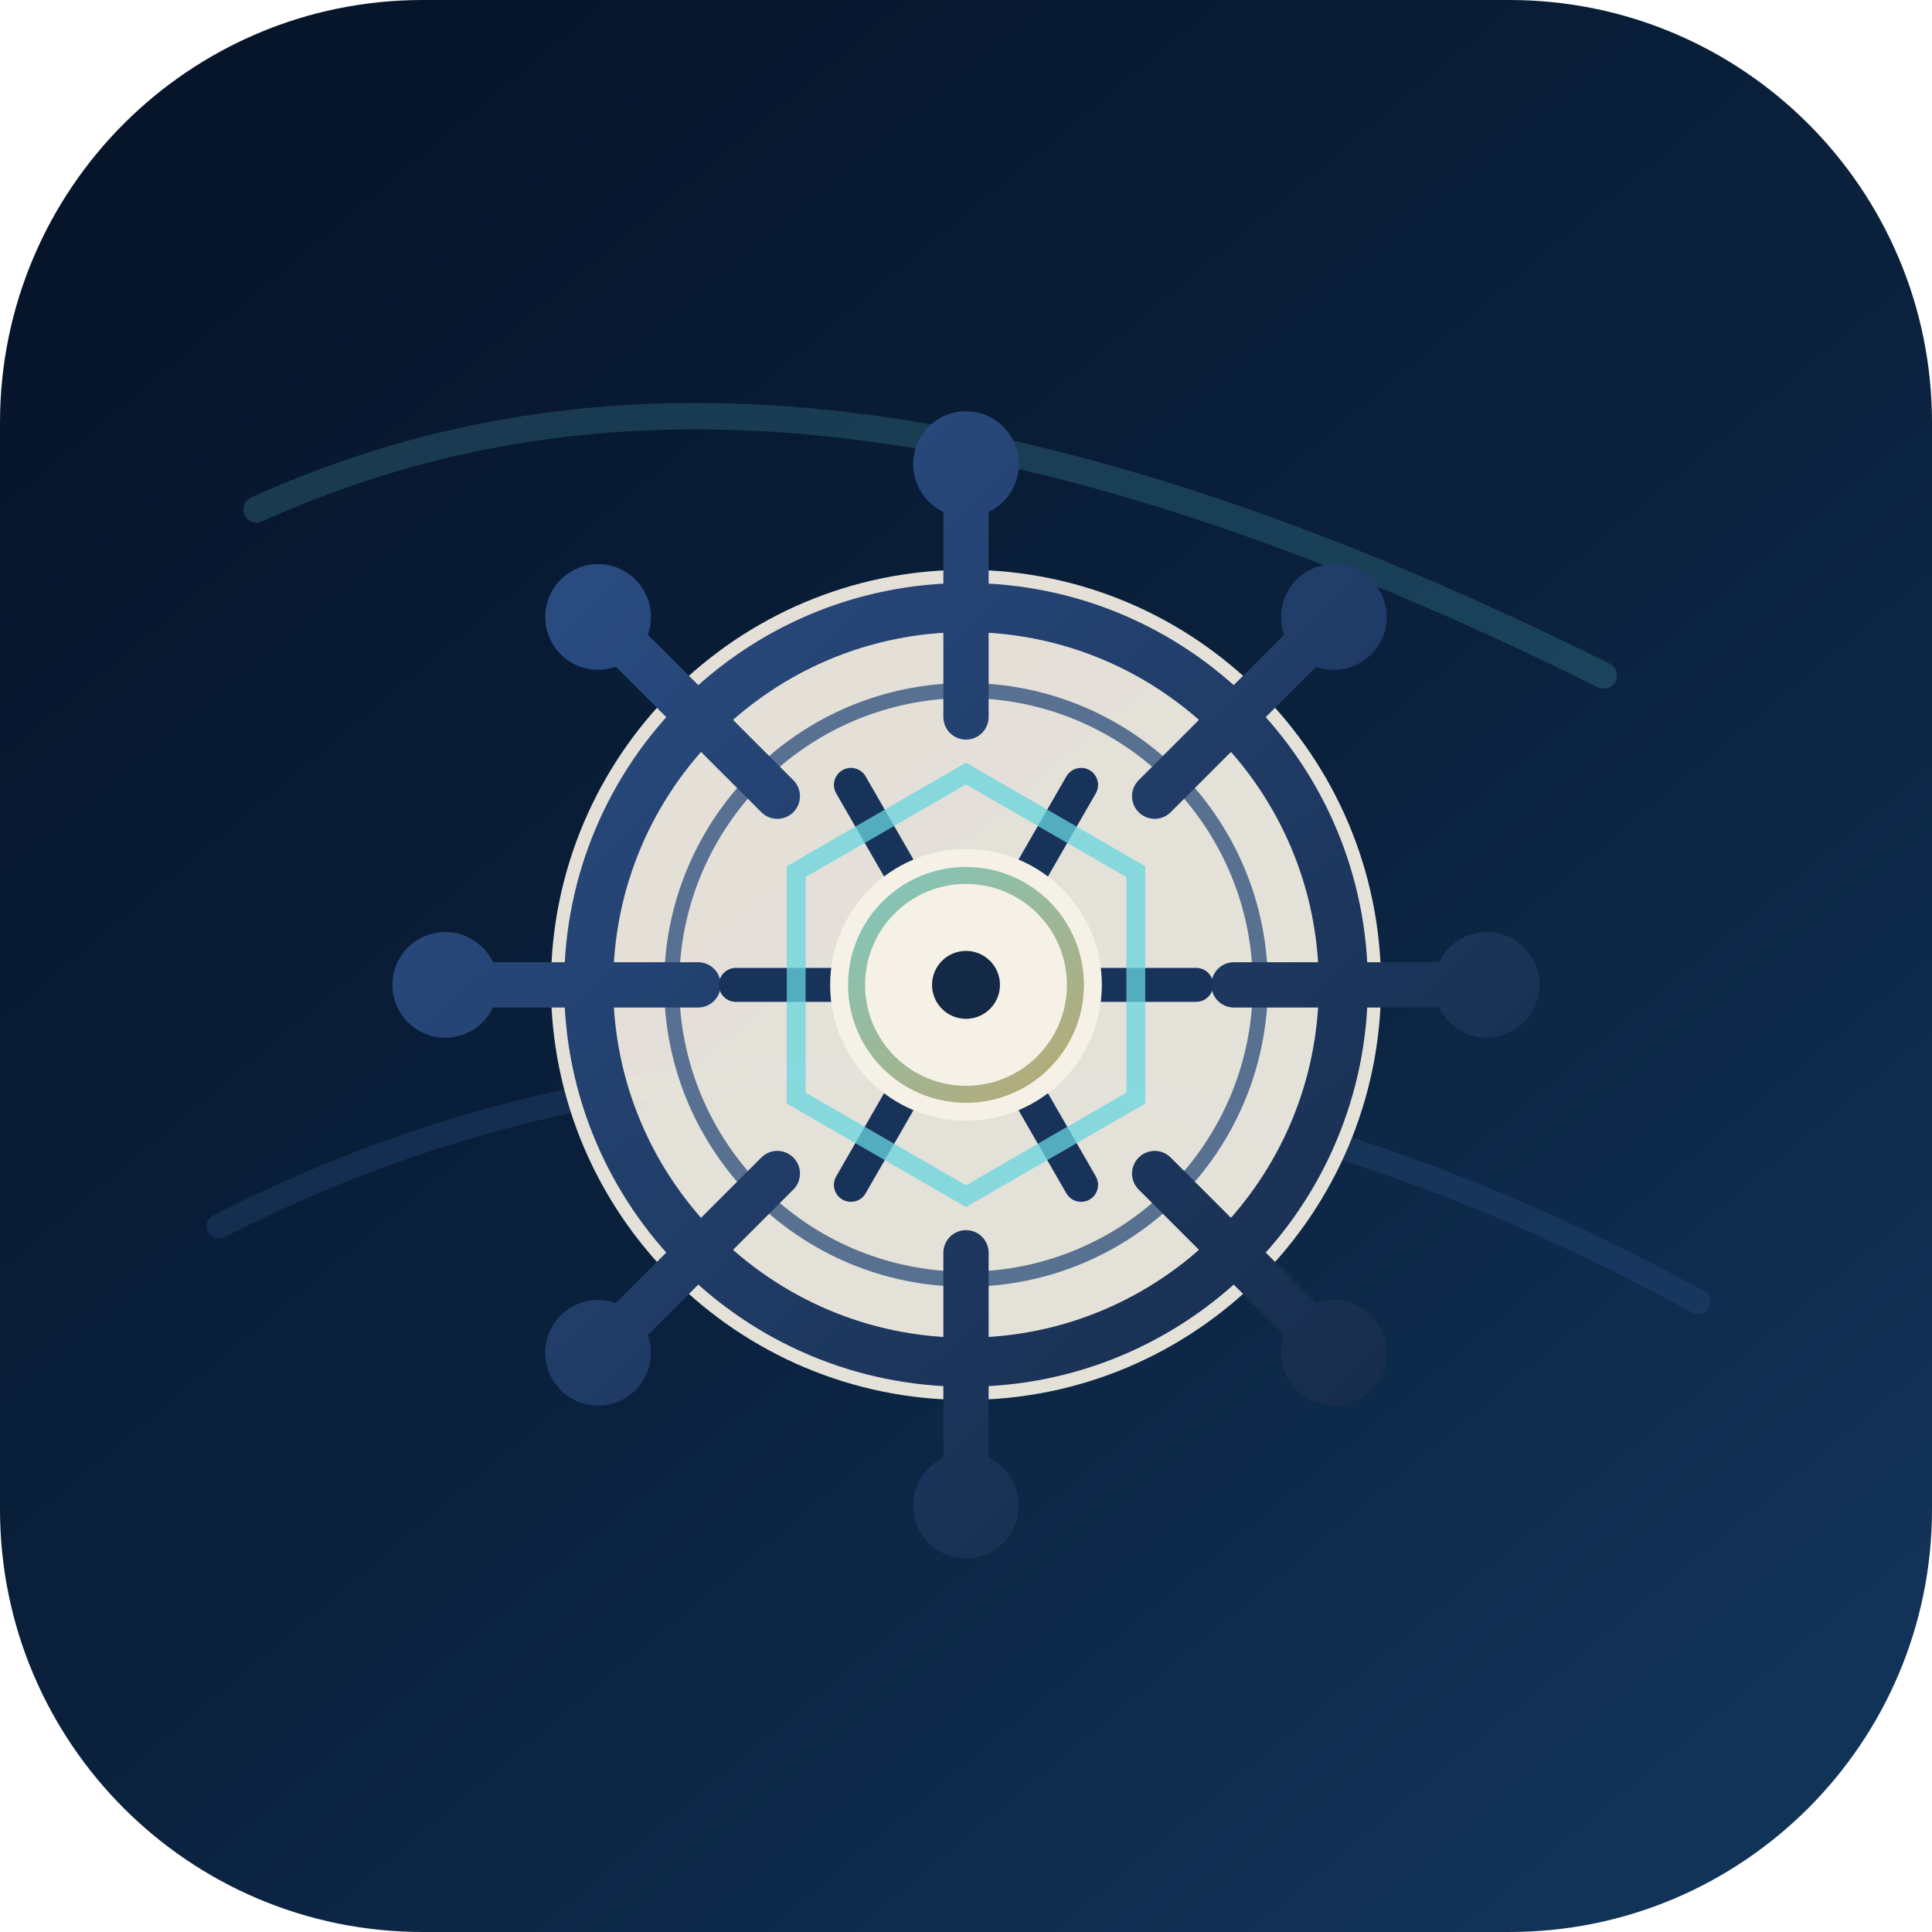
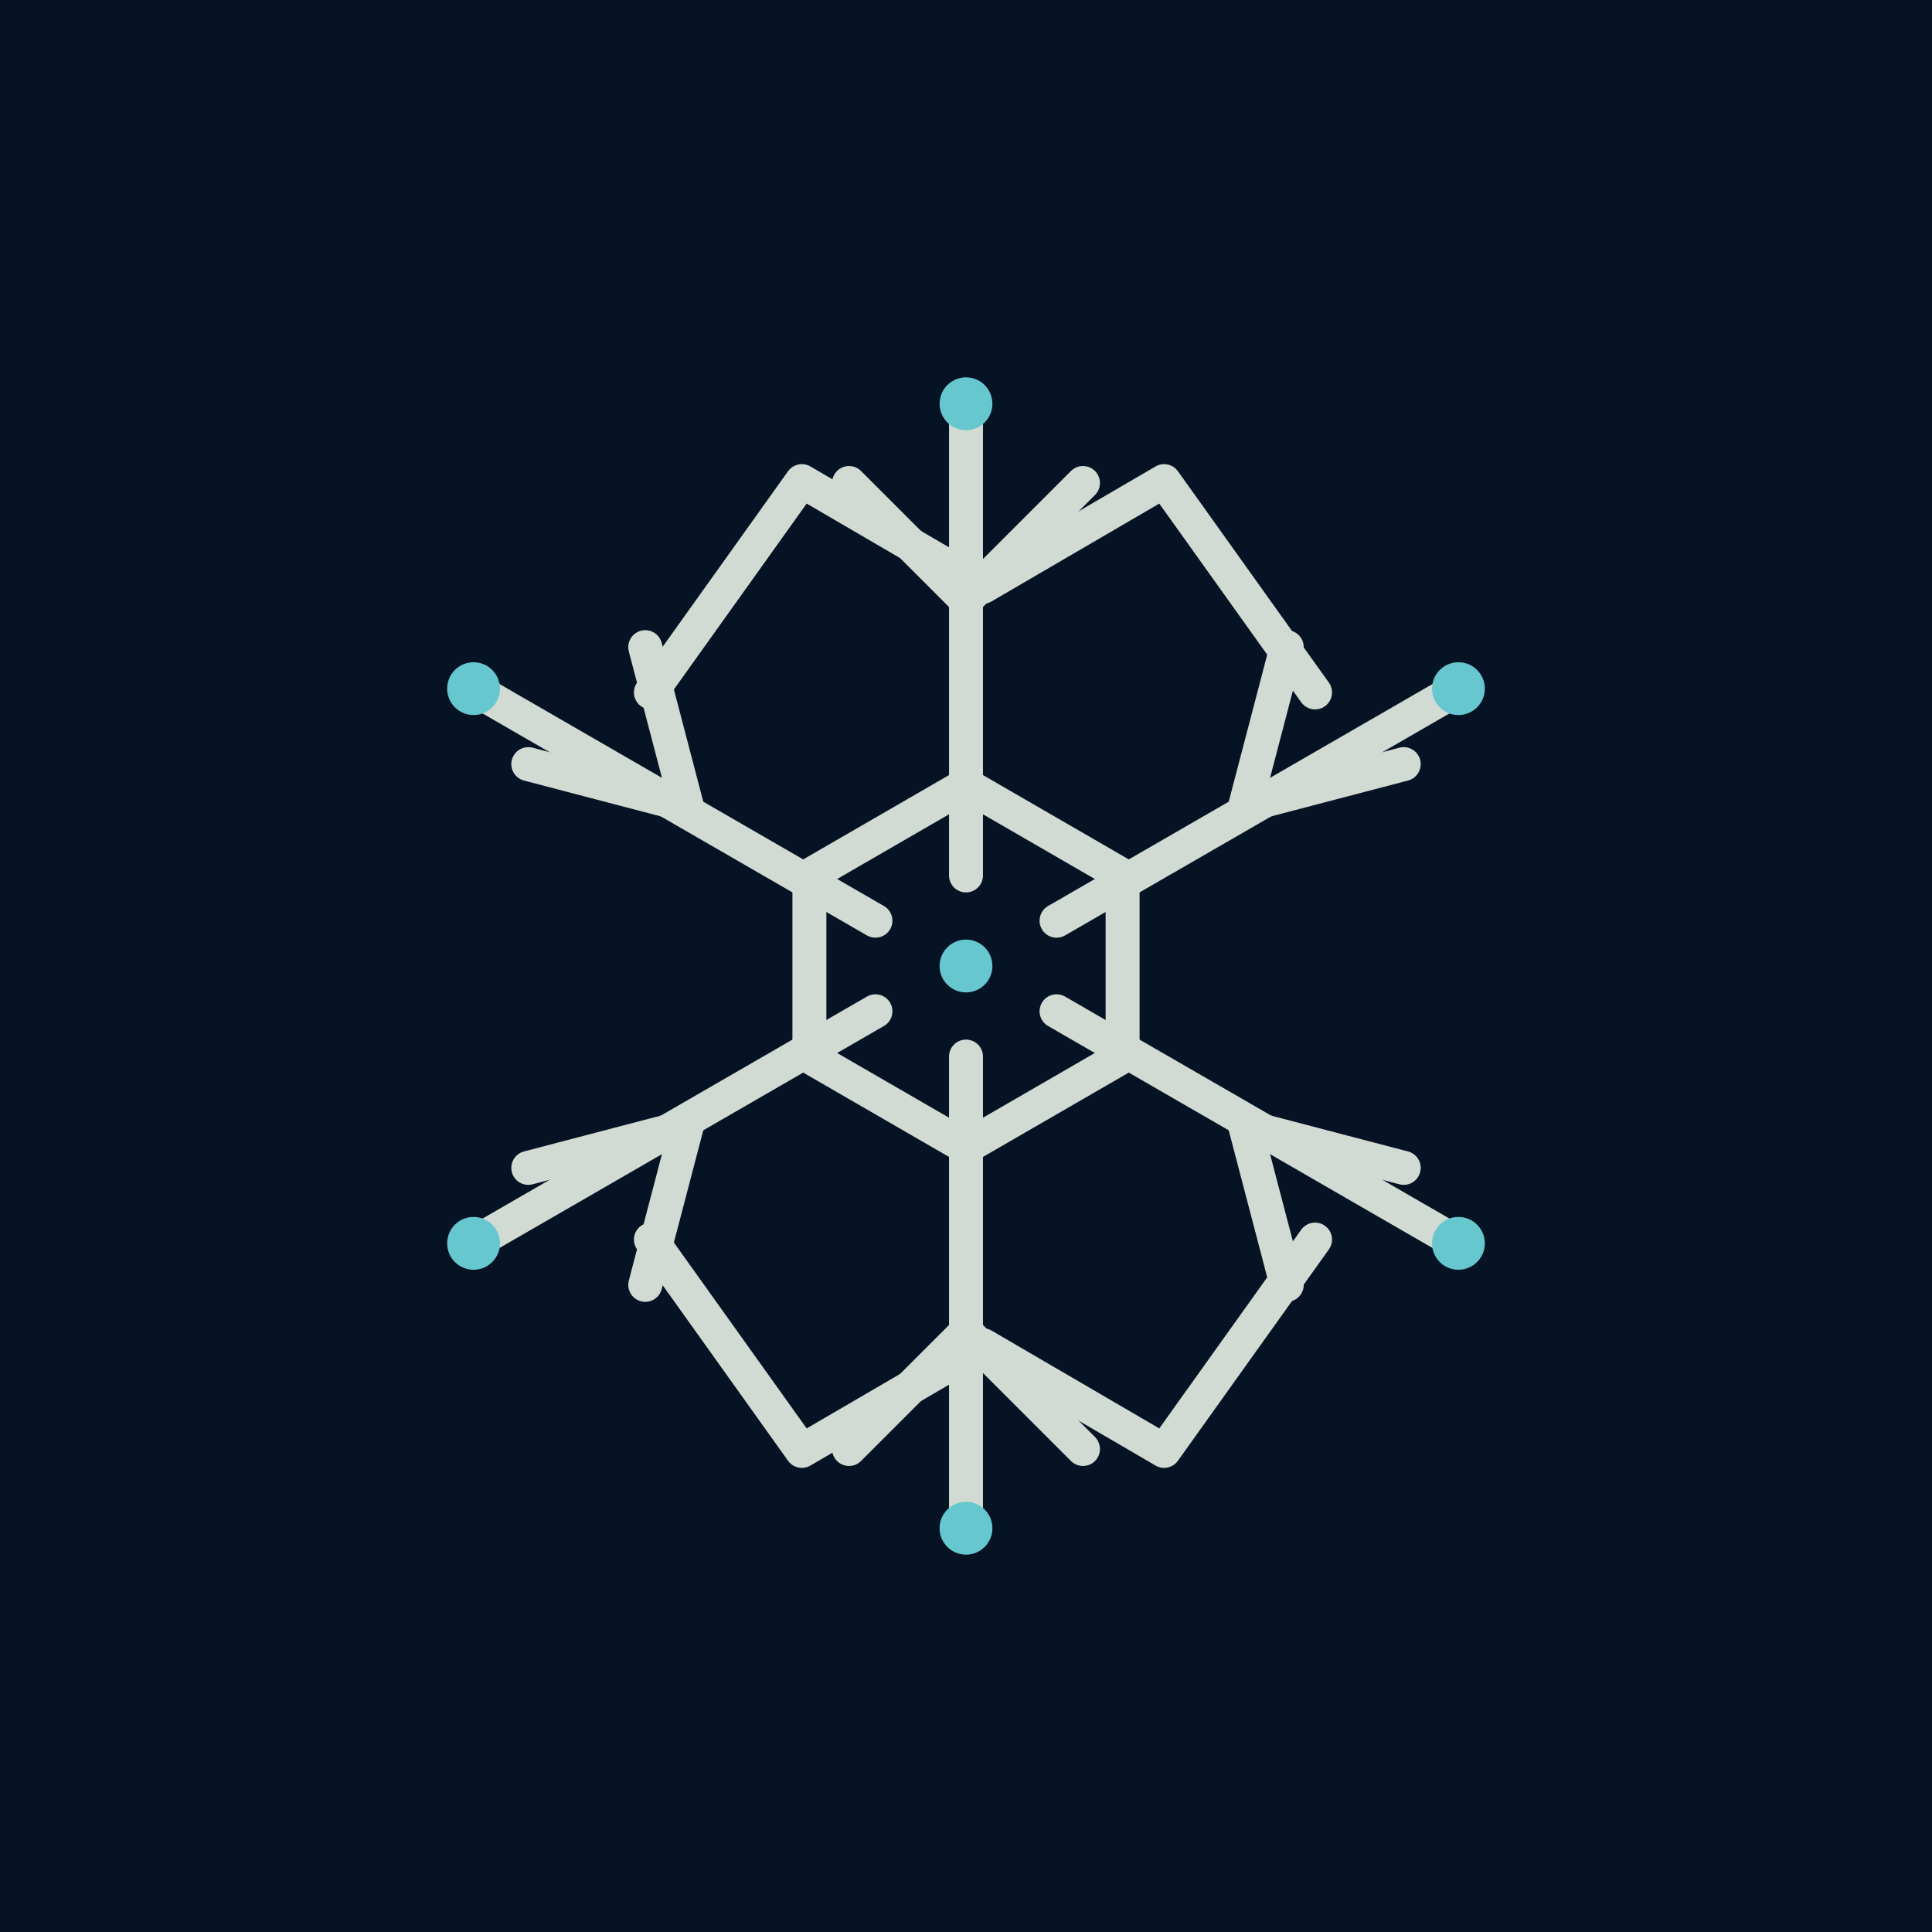
- <svg xmlns="http://www.w3.org/2000/svg" width="1024" height="1024" viewBox="0 0 1024 1024" fill="none">
-   <defs>
-     <linearGradient id="bg" x1="120" y1="70" x2="880" y2="980" gradientUnits="userSpaceOnUse">
-       <stop stop-color="#07152B" />
-       <stop offset="0.52" stop-color="#0A213D" />
-       <stop offset="1" stop-color="#123358" />
-     </linearGradient>
-     <linearGradient id="wheel" x1="260" y1="250" x2="780" y2="790" gradientUnits="userSpaceOnUse">
-       <stop stop-color="#2C4F87" />
-       <stop offset="1" stop-color="#142946" />
-     </linearGradient>
-     <linearGradient id="accent" x1="420" y1="400" x2="620" y2="650" gradientUnits="userSpaceOnUse">
-       <stop stop-color="#67D5DF" />
-       <stop offset="1" stop-color="#D6984B" />
-     </linearGradient>
-   </defs>
-   <rect width="1024" height="1024" rx="224" fill="url(#bg)" />
-   <path d="M136 270C300 196 512 190 850 358" stroke="#67D5DF" stroke-opacity=".18" stroke-width="14" stroke-linecap="round" />
-   <path d="M116 650C322 544 594 522 900 690" stroke="#2A4F80" stroke-opacity=".34" stroke-width="13" stroke-linecap="round" />
-   <circle cx="512" cy="522" r="220" fill="#F6F1E6" fill-opacity=".92" />
-   <circle cx="512" cy="522" r="200" stroke="url(#wheel)" stroke-width="26" />
-   <circle cx="512" cy="522" r="156" stroke="#234576" stroke-width="8" opacity=".72" />
-   <g stroke="url(#wheel)" stroke-width="24" stroke-linecap="round">
-     <path d="M512 246V380" />
-     <path d="M512 798V664" />
-     <path d="M236 522H370" />
-     <path d="M788 522H654" />
-     <path d="M317 327L412 422" />
-     <path d="M707 717L612 622" />
-     <path d="M317 717L412 622" />
-     <path d="M707 327L612 422" />
+ <svg xmlns="http://www.w3.org/2000/svg" viewBox="0 0 1024 1024">
+   <rect width="1024" height="1024" fill="#051324" />
+   <g fill="none" stroke="#dee8de" stroke-width="18" stroke-linecap="round" stroke-linejoin="round" opacity=".94">
+     <polygon points="512,416 595,464 595,560 512,608 429,560 429,464" />
+     <path d="M512 464V214M512 560v250M464 488 251 365M560 536l213 123M560 488l213-123M464 536 251 659" />
+     <path d="M512 318l-62-62M512 318l62-62M512 706l-62 62M512 706l62 62M364 427l-84-22M364 427l-22-84M660 427l84-22M660 427l22-84M660 597l84 22M660 597l22 84M364 597l-84 22M364 597l-22 84" />
+     <path d="M345 367l80-112 96 56 96-56 80 112M697 657l-80 112-96-56-96 56-80-112" />
  </g>
-   <g fill="url(#wheel)">
-     <circle cx="512" cy="246" r="28" />
-     <circle cx="512" cy="798" r="28" />
-     <circle cx="236" cy="522" r="28" />
-     <circle cx="788" cy="522" r="28" />
-     <circle cx="317" cy="327" r="28" />
-     <circle cx="707" cy="717" r="28" />
-     <circle cx="317" cy="717" r="28" />
-     <circle cx="707" cy="327" r="28" />
+   <g fill="#66c7cf">
+     <circle cx="512" cy="512" r="14" />
+     <circle cx="512" cy="214" r="14" />
+     <circle cx="512" cy="810" r="14" />
+     <circle cx="251" cy="365" r="14" />
+     <circle cx="773" cy="365" r="14" />
+     <circle cx="773" cy="659" r="14" />
+     <circle cx="251" cy="659" r="14" />
  </g>
-   <g stroke="#18335A" stroke-width="18" stroke-linecap="round">
-     <path d="M390 522H634" />
-     <path d="M451 416L573 628" />
-     <path d="M573 416L451 628" />
-   </g>
-   <path d="M422 462L512 410L602 462V582L512 634L422 582V462Z" stroke="#67D5DF" stroke-width="10" stroke-opacity=".75" />
-   <circle cx="512" cy="522" r="72" fill="#F6F1E6" />
-   <circle cx="512" cy="522" r="58" stroke="url(#accent)" stroke-width="9" />
-   <circle cx="512" cy="522" r="18" fill="#142946" />
</svg>
